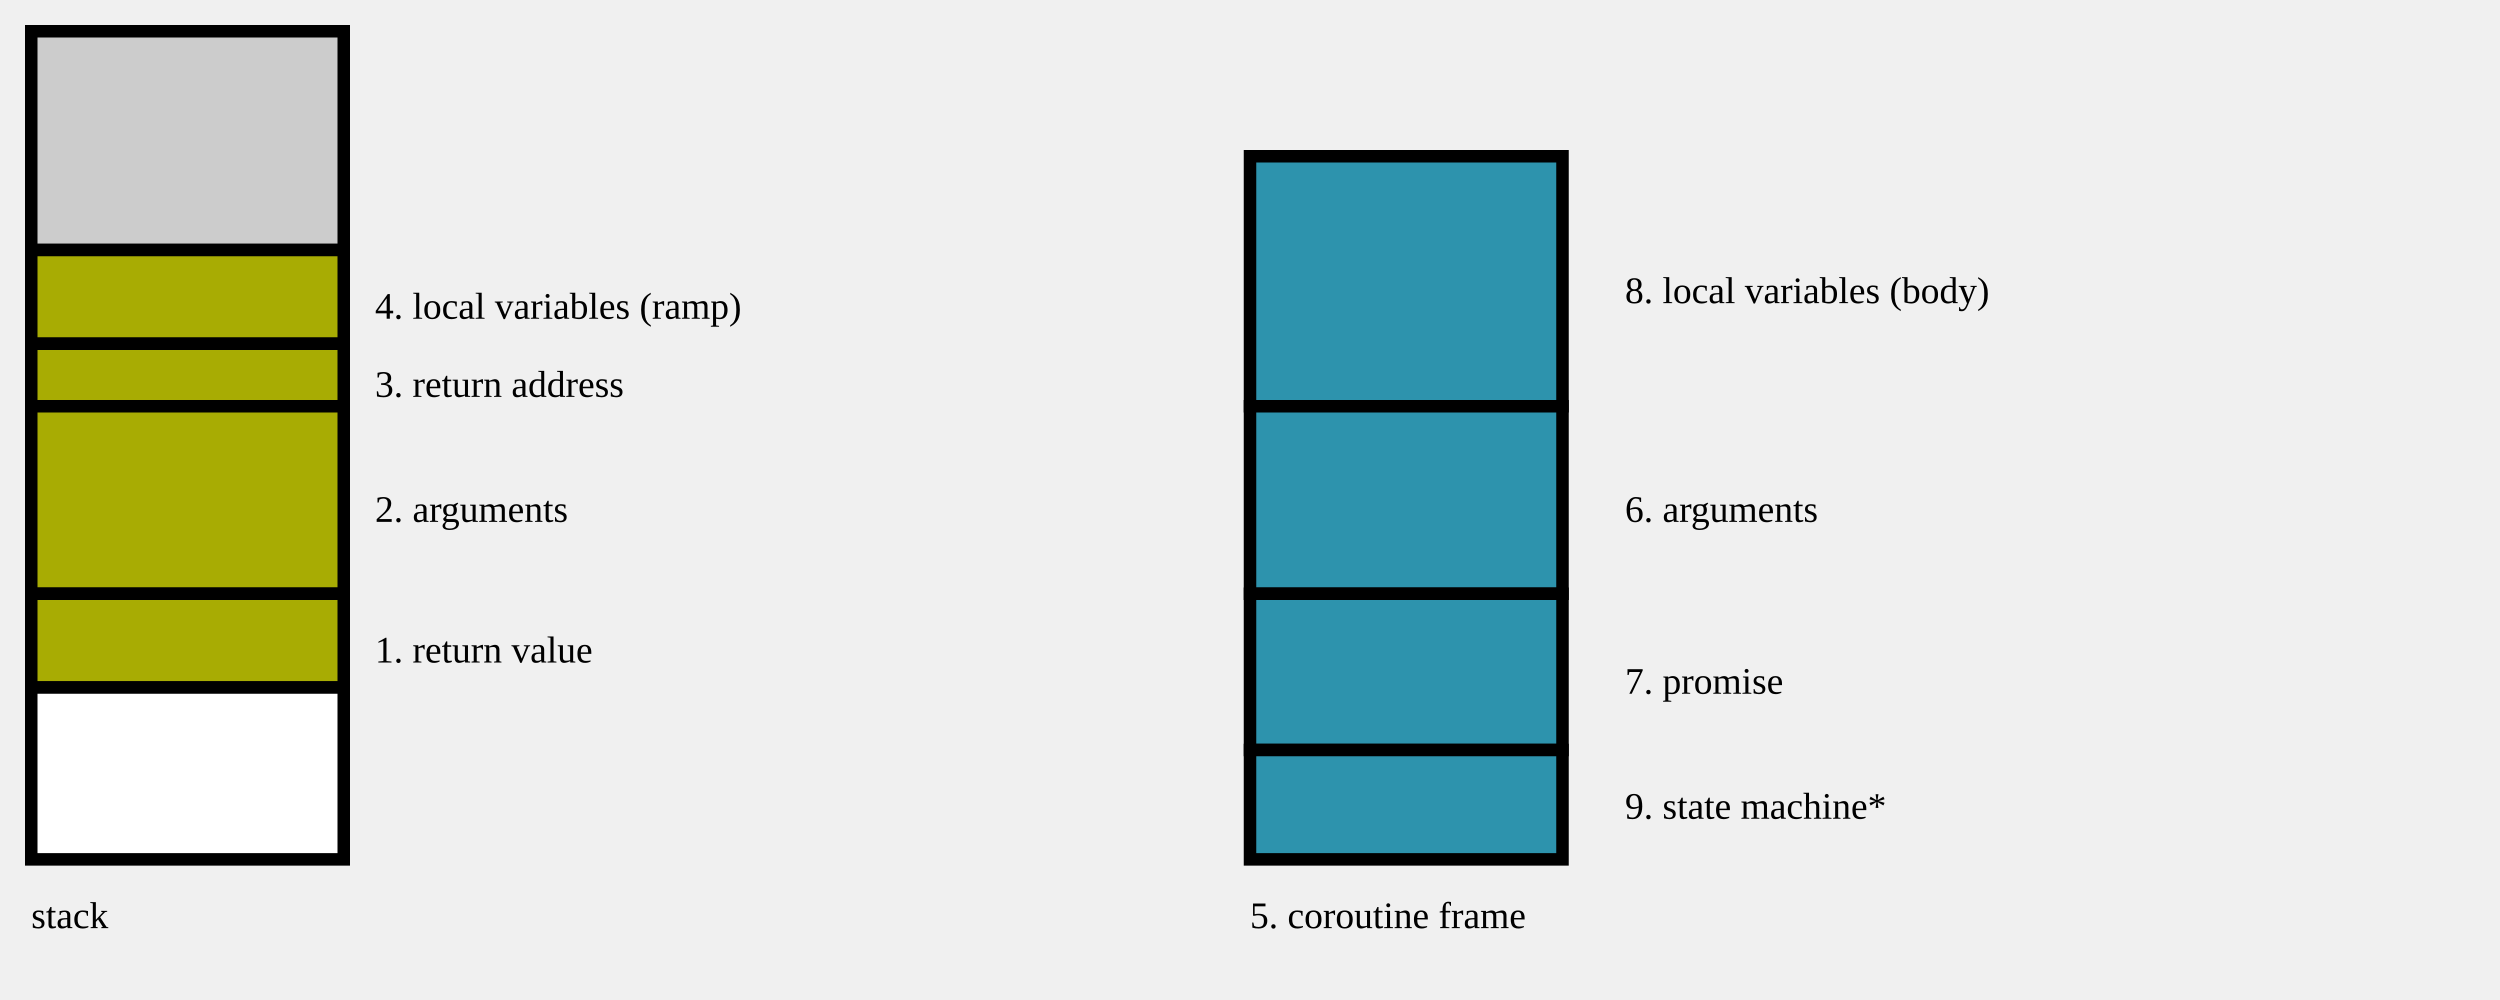
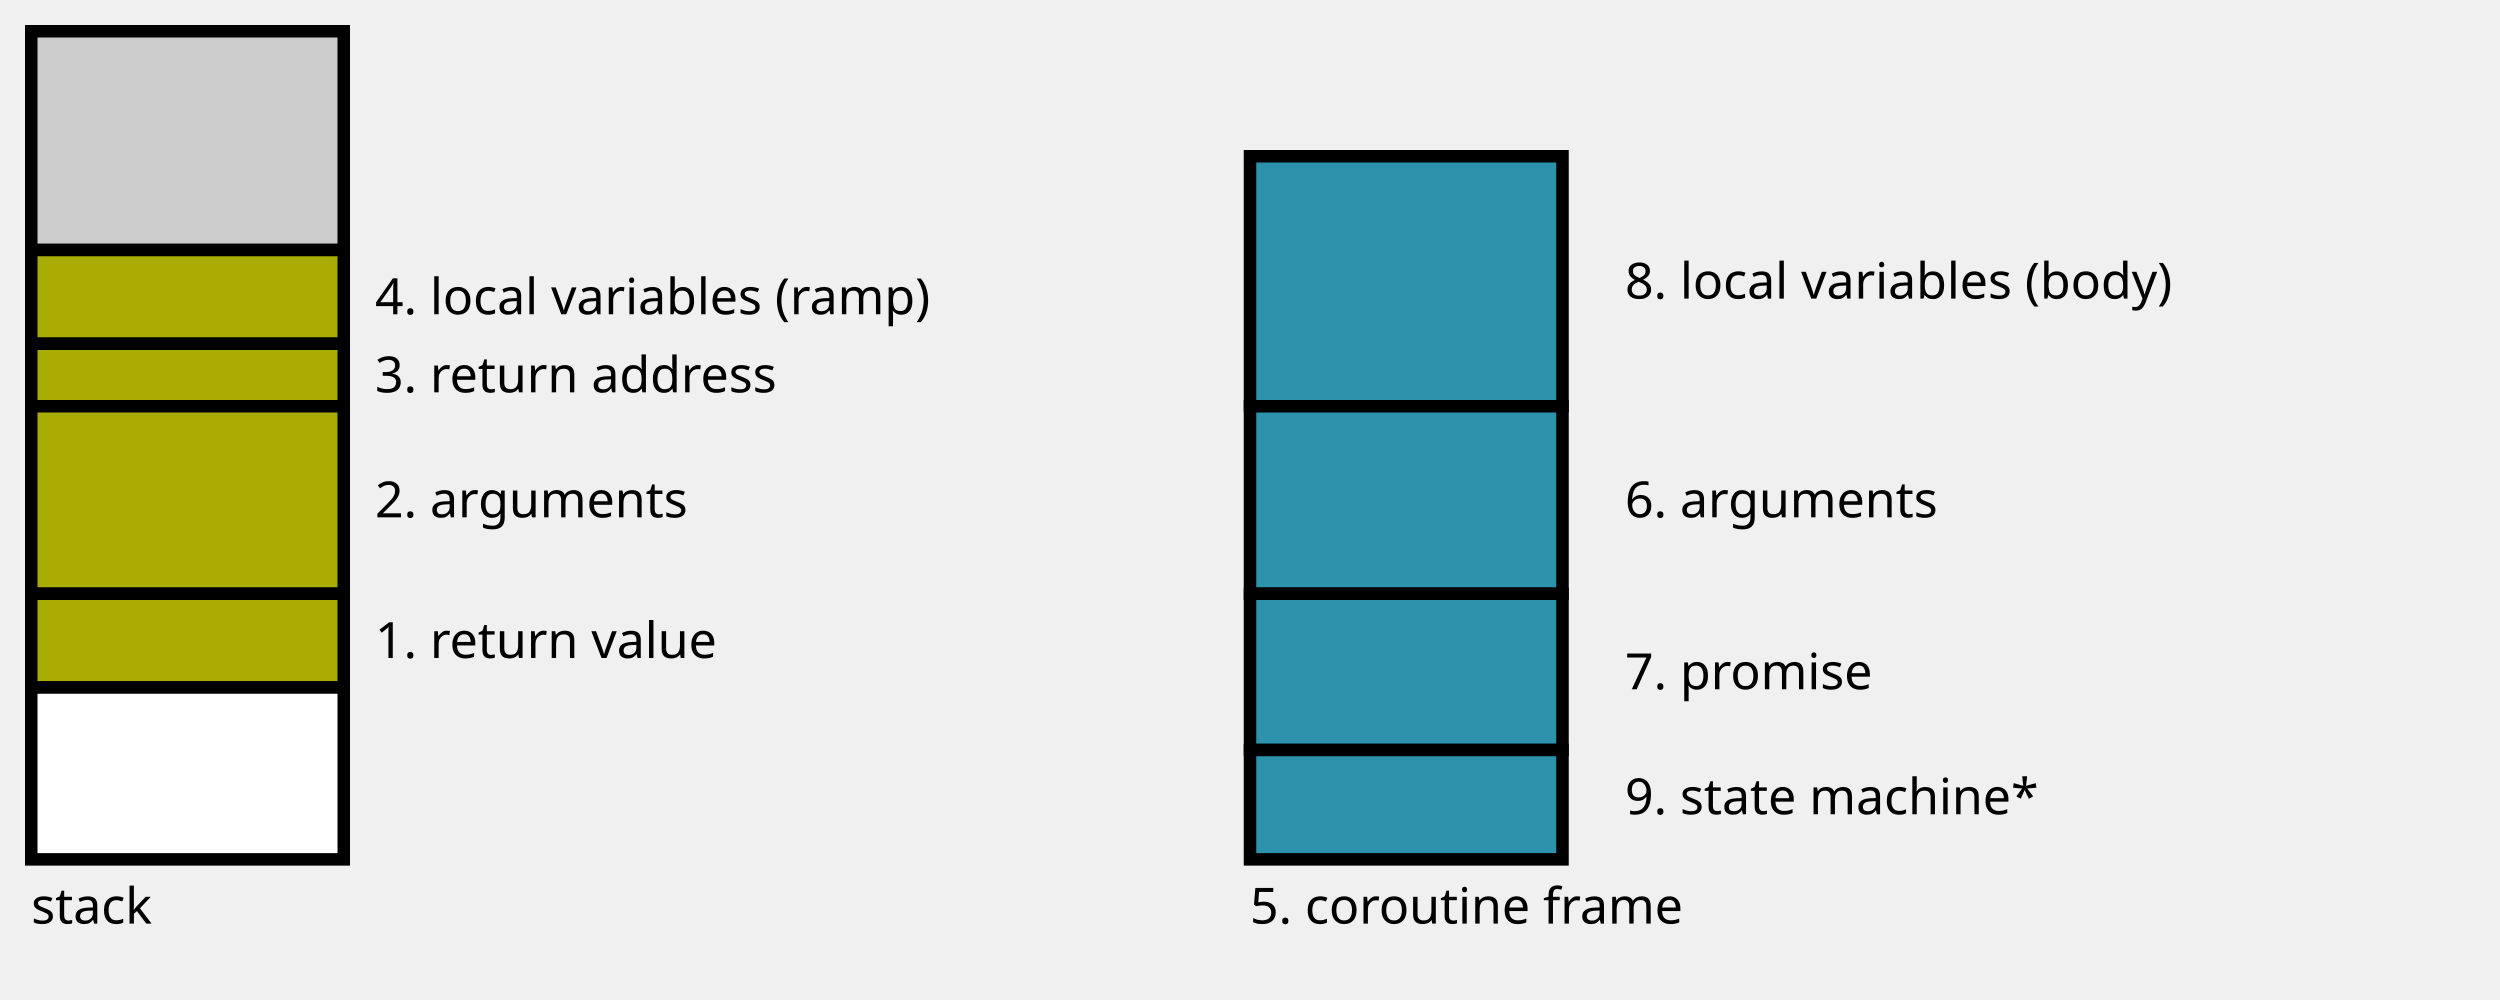
<svg xmlns="http://www.w3.org/2000/svg" id="svg20250511-3-box" width="100%" viewBox="0 0 800 320">
  <style>
    #svg20250511-3-box {
      border: 1px solid #e8e8e8;
      background-color: #f5f5f5;
    }
    .svg20250511-3-l1 {
      stroke: #000000;
      stroke-width: 2;
      fill: none;
    }
    .svg20250511-3-l2 {
      stroke: #000000;
      stroke-width: 2;
      fill: none;
      stroke-dasharray: 5;
    }
    .svg20250511-3-task_white {
      stroke: #000000;
      stroke-width: 4;
      fill: #ffffff;
    }
    .svg20250511-3-task_grey {
      stroke: #000000;
      stroke-width: 4;
      fill: #cccccc;
    }
    .svg20250511-3-task_green {
      stroke: #000000;
      stroke-width: 4;
      fill: #a8ac03;
    }
    .svg20250511-3-task_neutral {
      stroke: #000000;
      stroke-width: 4;
      fill: #2d93ad;
    }
+     .svg20250511-3-t1 {
+       font-family: sans-serif;
+       font-size: 16px;
+       dominant-baseline: middle;
+     }
  </style>
  <rect x="10" y="10" width="100" height="70" class="svg20250511-3-task_grey" />
  <rect x="10" y="80" width="100" height="30" class="svg20250511-3-task_green" />
  <rect x="10" y="110" width="100" height="20" class="svg20250511-3-task_green" />
  <rect x="10" y="130" width="100" height="60" class="svg20250511-3-task_green" />
  <rect x="10" y="190" width="100" height="30" class="svg20250511-3-task_green" />
  <rect x="10" y="220" width="100" height="55" class="svg20250511-3-task_white" />
  <rect x="400" y="50" width="100" height="80" class="svg20250511-3-task_neutral" />
  <rect x="400" y="130" width="100" height="60" class="svg20250511-3-task_neutral" />
  <rect x="400" y="190" width="100" height="50" class="svg20250511-3-task_neutral" />
  <rect x="400" y="240" width="100" height="35" class="svg20250511-3-task_neutral" />
-   <text class="svg20250511-3-t1" x="10" y="297">stack</text>
-   <text class="svg20250511-3-t1" x="120" y="212">1. return value</text>
-   <text class="svg20250511-3-t1" x="120" y="167">2. arguments</text>
-   <text class="svg20250511-3-t1" x="120" y="127">3. return address</text>
-   <text class="svg20250511-3-t1" x="120" y="102">4. local variables (ramp)</text>
-   <text class="svg20250511-3-t1" x="520" y="97">8. local variables (body)</text>
-   <text class="svg20250511-3-t1" x="520" y="167">6. arguments</text>
-   <text class="svg20250511-3-t1" x="520" y="222">7. promise</text>
-   <text class="svg20250511-3-t1" x="520" y="262">9. state machine*</text>
-   <text class="svg20250511-3-t1" x="400" y="297">5. coroutine frame</text>
+   <text class="svg20250511-3-t1" x="10" y="290">stack</text>
+   <text class="svg20250511-3-t1" x="120" y="205">1. return value</text>
+   <text class="svg20250511-3-t1" x="120" y="160">2. arguments</text>
+   <text class="svg20250511-3-t1" x="120" y="120">3. return address</text>
+   <text class="svg20250511-3-t1" x="120" y="95">4. local variables (ramp)</text>
+   <text class="svg20250511-3-t1" x="520" y="90">8. local variables (body)</text>
+   <text class="svg20250511-3-t1" x="520" y="160">6. arguments</text>
+   <text class="svg20250511-3-t1" x="520" y="215">7. promise</text>
+   <text class="svg20250511-3-t1" x="520" y="255">9. state machine*</text>
+   <text class="svg20250511-3-t1" x="400" y="290">5. coroutine frame</text>
</svg>
